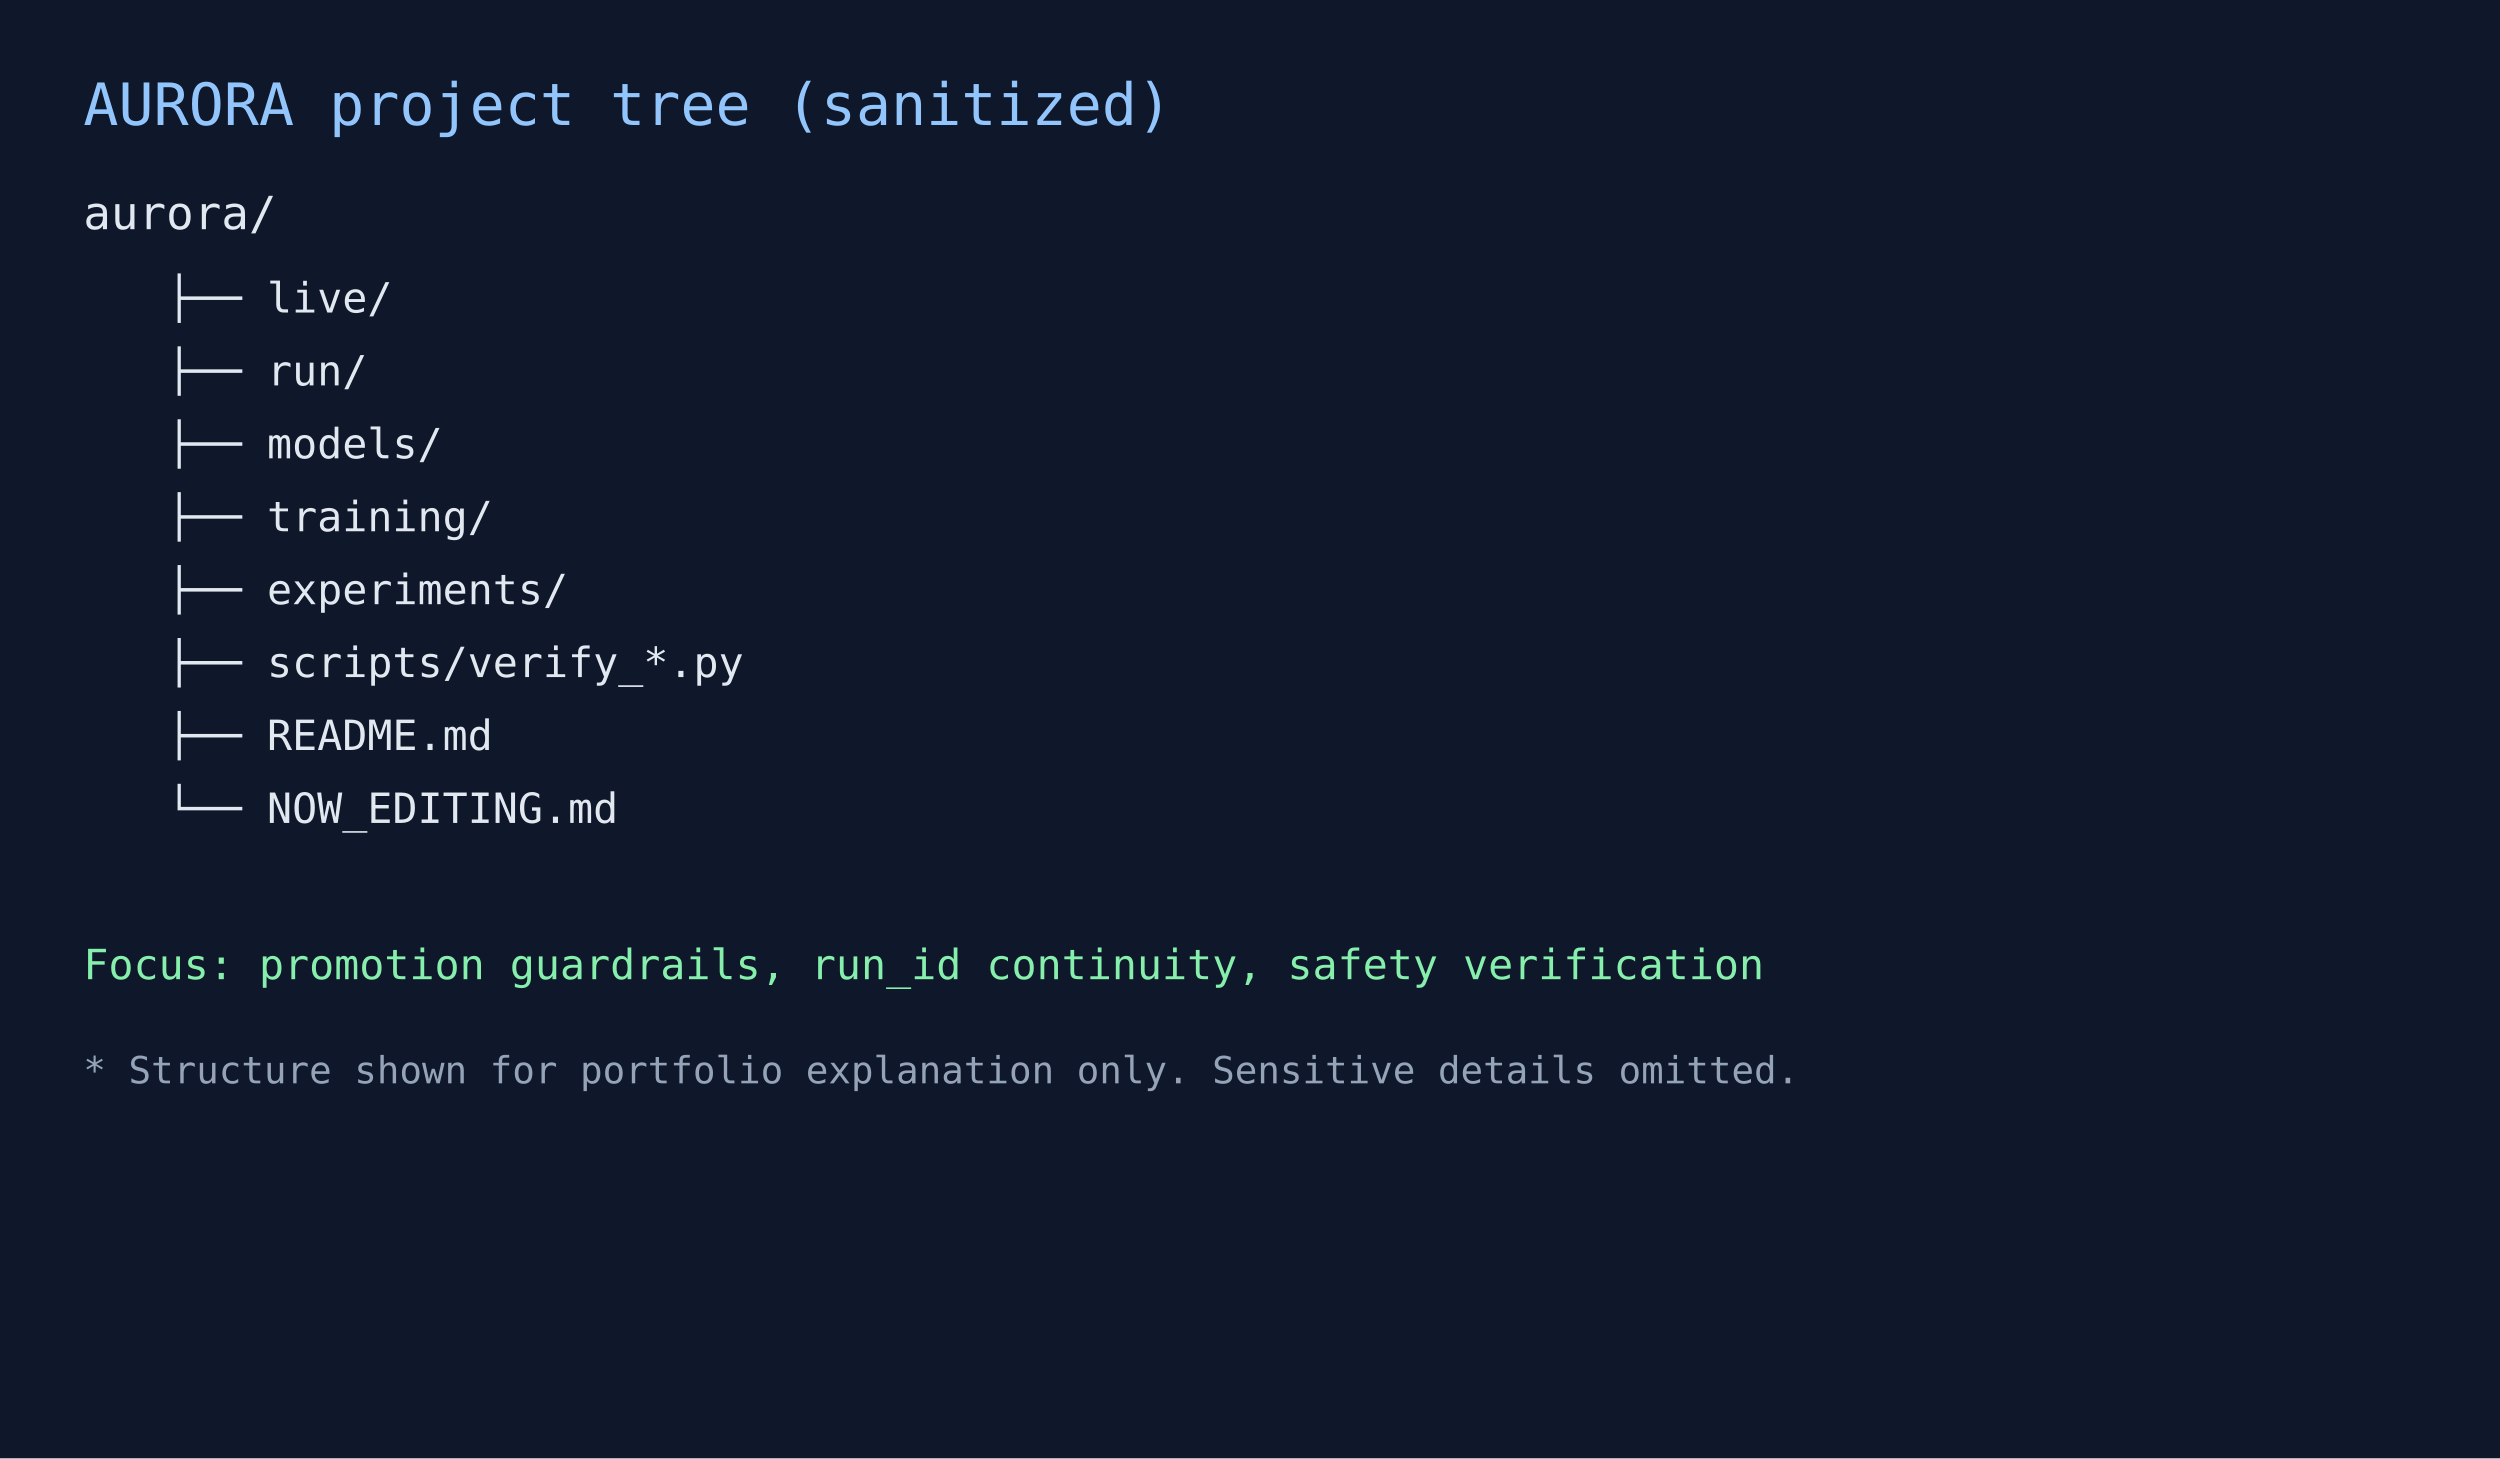
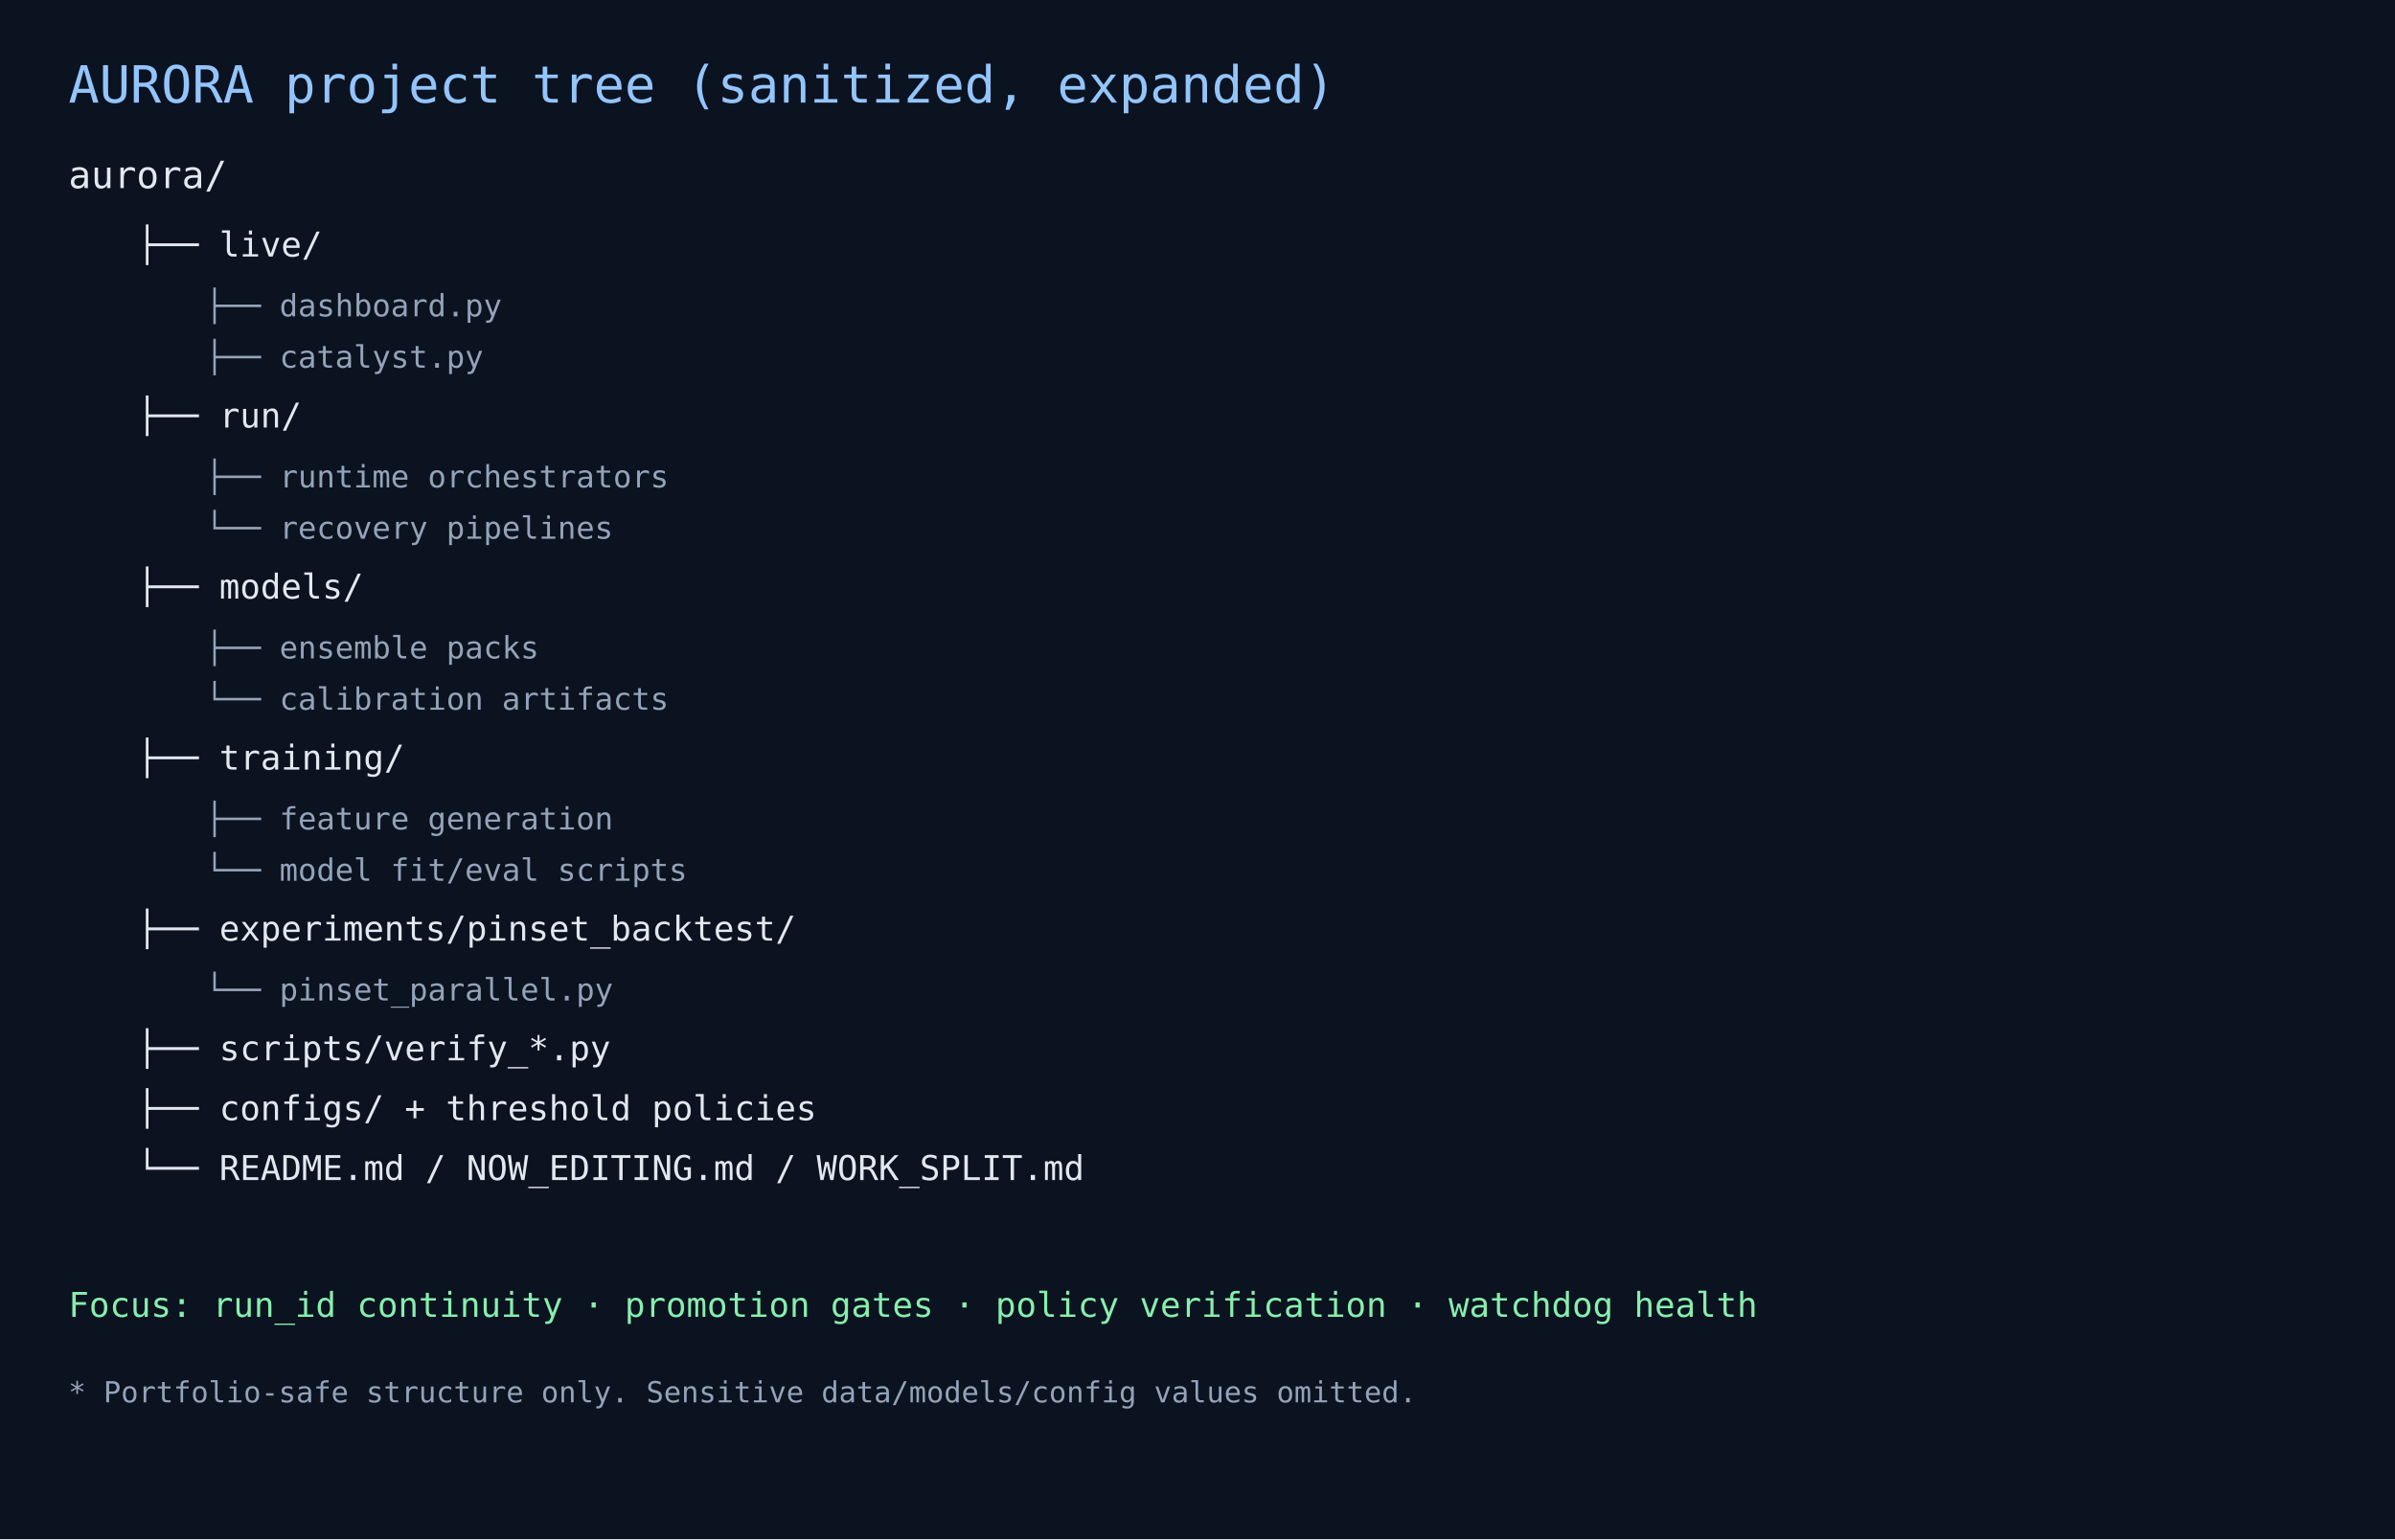
- <svg xmlns="http://www.w3.org/2000/svg" width="1200" height="700" viewBox="0 0 1200 700">
-   <rect width="1200" height="700" fill="#0f172a" />
-   <text x="40" y="60" fill="#93c5fd" font-size="28" font-family="Menlo, monospace">AURORA project tree (sanitized)</text>
+ <svg xmlns="http://www.w3.org/2000/svg" width="1400" height="900" viewBox="0 0 1400 900">
+   <rect width="1400" height="900" fill="#0b1220" />
+   <text x="40" y="60" fill="#93c5fd" font-size="30" font-family="Menlo, monospace">AURORA project tree (sanitized, expanded)</text>
  <text x="40" y="110" fill="#e2e8f0" font-size="22" font-family="Menlo, monospace">aurora/</text>
  <text x="80" y="150" fill="#e2e8f0" font-size="20" font-family="Menlo, monospace">├── live/</text>
-   <text x="80" y="185" fill="#e2e8f0" font-size="20" font-family="Menlo, monospace">├── run/</text>
-   <text x="80" y="220" fill="#e2e8f0" font-size="20" font-family="Menlo, monospace">├── models/</text>
-   <text x="80" y="255" fill="#e2e8f0" font-size="20" font-family="Menlo, monospace">├── training/</text>
-   <text x="80" y="290" fill="#e2e8f0" font-size="20" font-family="Menlo, monospace">├── experiments/</text>
-   <text x="80" y="325" fill="#e2e8f0" font-size="20" font-family="Menlo, monospace">├── scripts/verify_*.py</text>
-   <text x="80" y="360" fill="#e2e8f0" font-size="20" font-family="Menlo, monospace">├── README.md</text>
-   <text x="80" y="395" fill="#e2e8f0" font-size="20" font-family="Menlo, monospace">└── NOW_EDITING.md</text>
-   <text x="40" y="470" fill="#86efac" font-size="20" font-family="Menlo, monospace">Focus: promotion guardrails, run_id continuity, safety verification</text>
-   <text x="40" y="520" fill="#94a3b8" font-size="18" font-family="Menlo, monospace">* Structure shown for portfolio explanation only. Sensitive details omitted.</text>
+   <text x="120" y="185" fill="#94a3b8" font-size="18" font-family="Menlo, monospace">├── dashboard.py</text>
+   <text x="120" y="215" fill="#94a3b8" font-size="18" font-family="Menlo, monospace">├── catalyst.py</text>
+   <text x="80" y="250" fill="#e2e8f0" font-size="20" font-family="Menlo, monospace">├── run/</text>
+   <text x="120" y="285" fill="#94a3b8" font-size="18" font-family="Menlo, monospace">├── runtime orchestrators</text>
+   <text x="120" y="315" fill="#94a3b8" font-size="18" font-family="Menlo, monospace">└── recovery pipelines</text>
+   <text x="80" y="350" fill="#e2e8f0" font-size="20" font-family="Menlo, monospace">├── models/</text>
+   <text x="120" y="385" fill="#94a3b8" font-size="18" font-family="Menlo, monospace">├── ensemble packs</text>
+   <text x="120" y="415" fill="#94a3b8" font-size="18" font-family="Menlo, monospace">└── calibration artifacts</text>
+   <text x="80" y="450" fill="#e2e8f0" font-size="20" font-family="Menlo, monospace">├── training/</text>
+   <text x="120" y="485" fill="#94a3b8" font-size="18" font-family="Menlo, monospace">├── feature generation</text>
+   <text x="120" y="515" fill="#94a3b8" font-size="18" font-family="Menlo, monospace">└── model fit/eval scripts</text>
+   <text x="80" y="550" fill="#e2e8f0" font-size="20" font-family="Menlo, monospace">├── experiments/pinset_backtest/</text>
+   <text x="120" y="585" fill="#94a3b8" font-size="18" font-family="Menlo, monospace">└── pinset_parallel.py</text>
+   <text x="80" y="620" fill="#e2e8f0" font-size="20" font-family="Menlo, monospace">├── scripts/verify_*.py</text>
+   <text x="80" y="655" fill="#e2e8f0" font-size="20" font-family="Menlo, monospace">├── configs/ + threshold policies</text>
+   <text x="80" y="690" fill="#e2e8f0" font-size="20" font-family="Menlo, monospace">└── README.md / NOW_EDITING.md / WORK_SPLIT.md</text>
+   <text x="40" y="770" fill="#86efac" font-size="20" font-family="Menlo, monospace">Focus: run_id continuity · promotion gates · policy verification · watchdog health</text>
+   <text x="40" y="820" fill="#94a3b8" font-size="17" font-family="Menlo, monospace">* Portfolio-safe structure only. Sensitive data/models/config values omitted.</text>
</svg>
